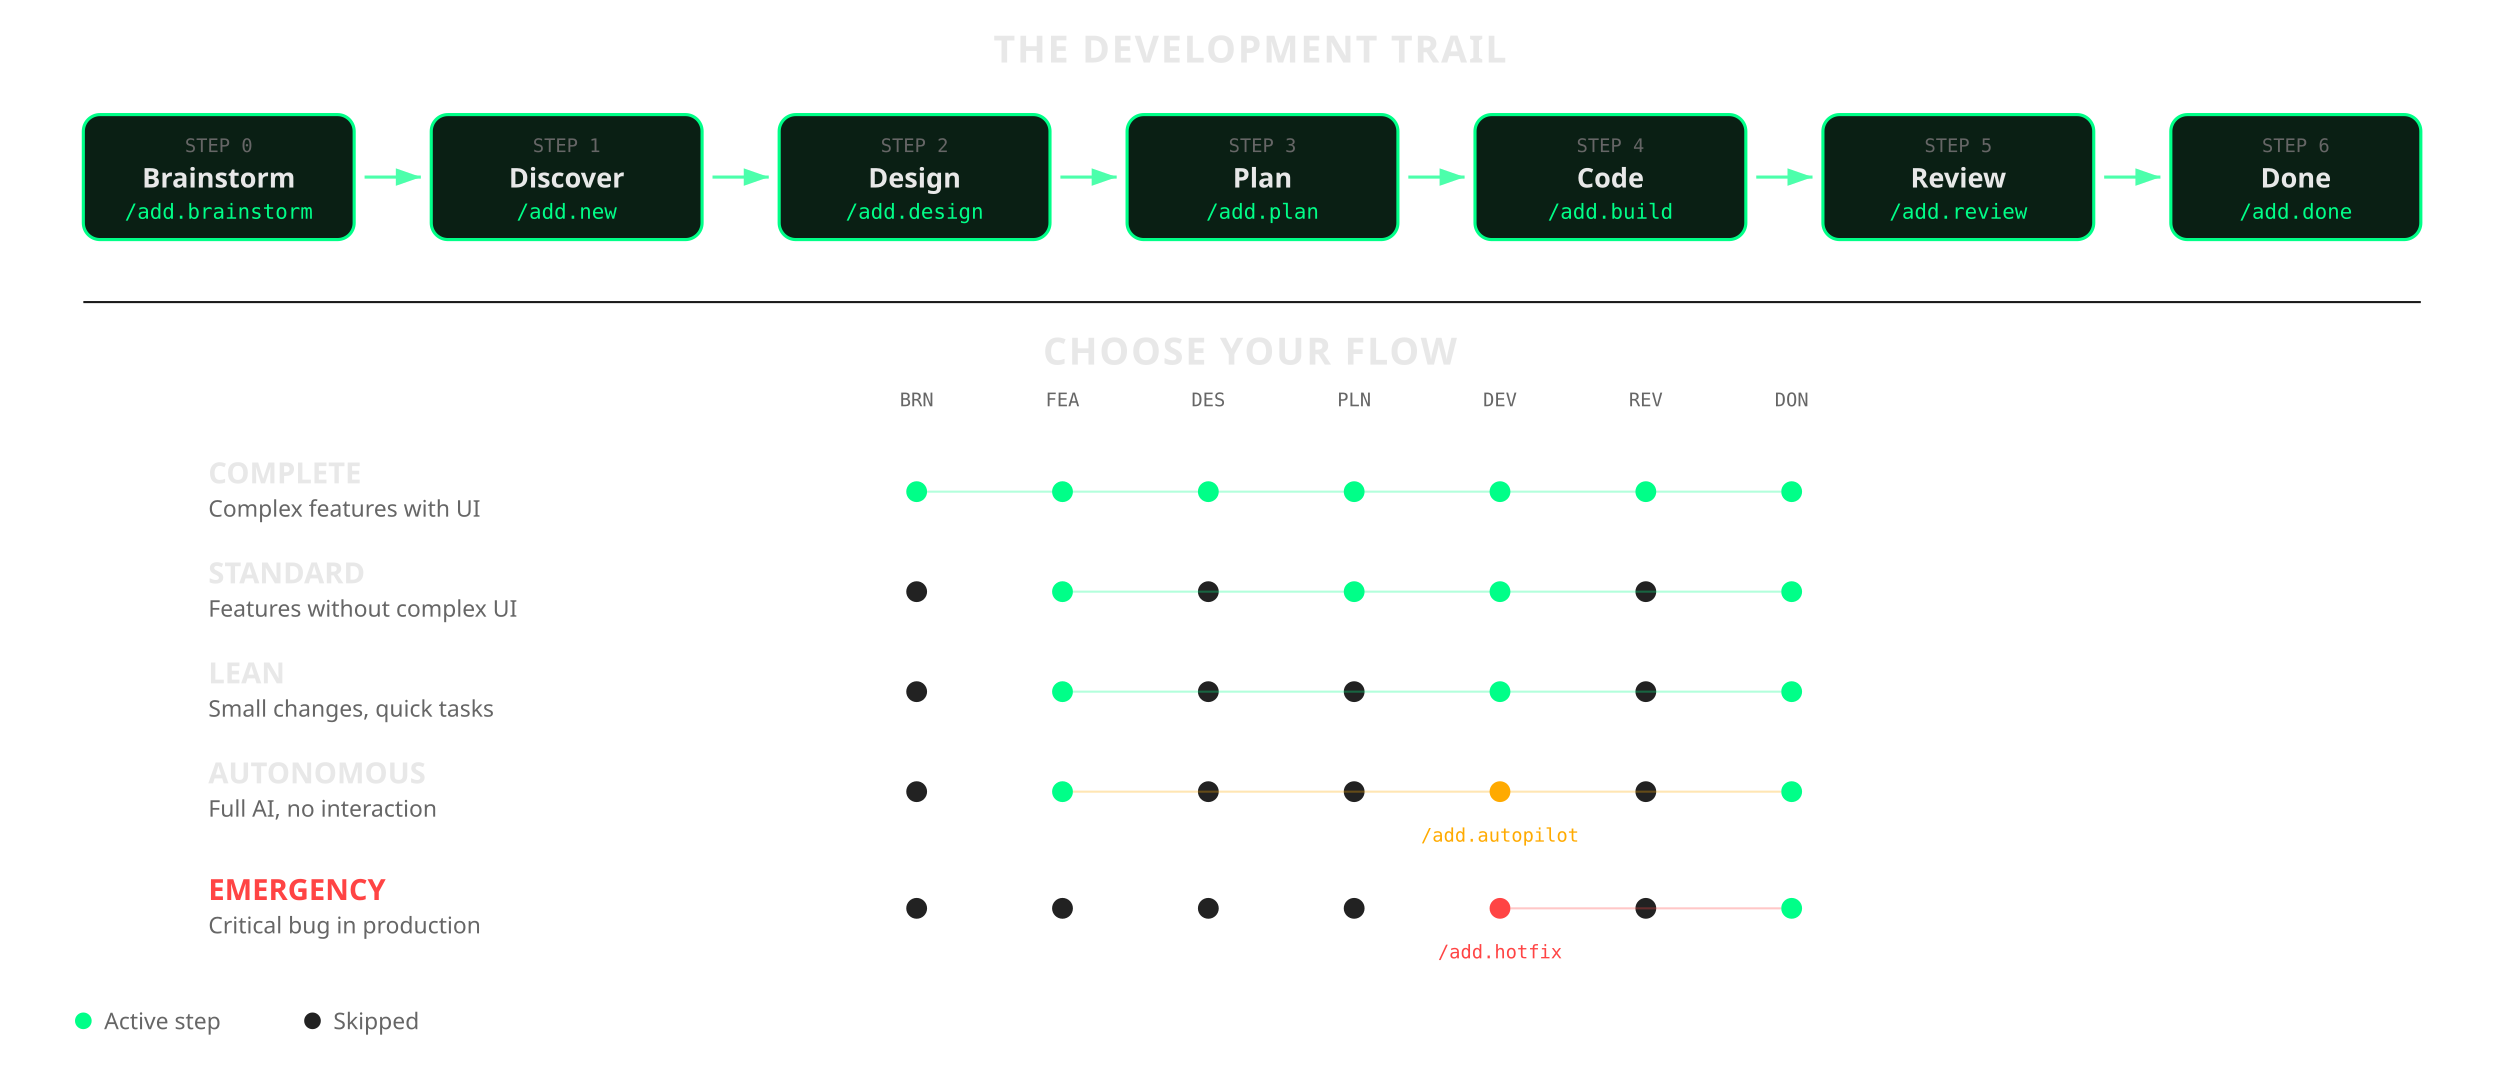
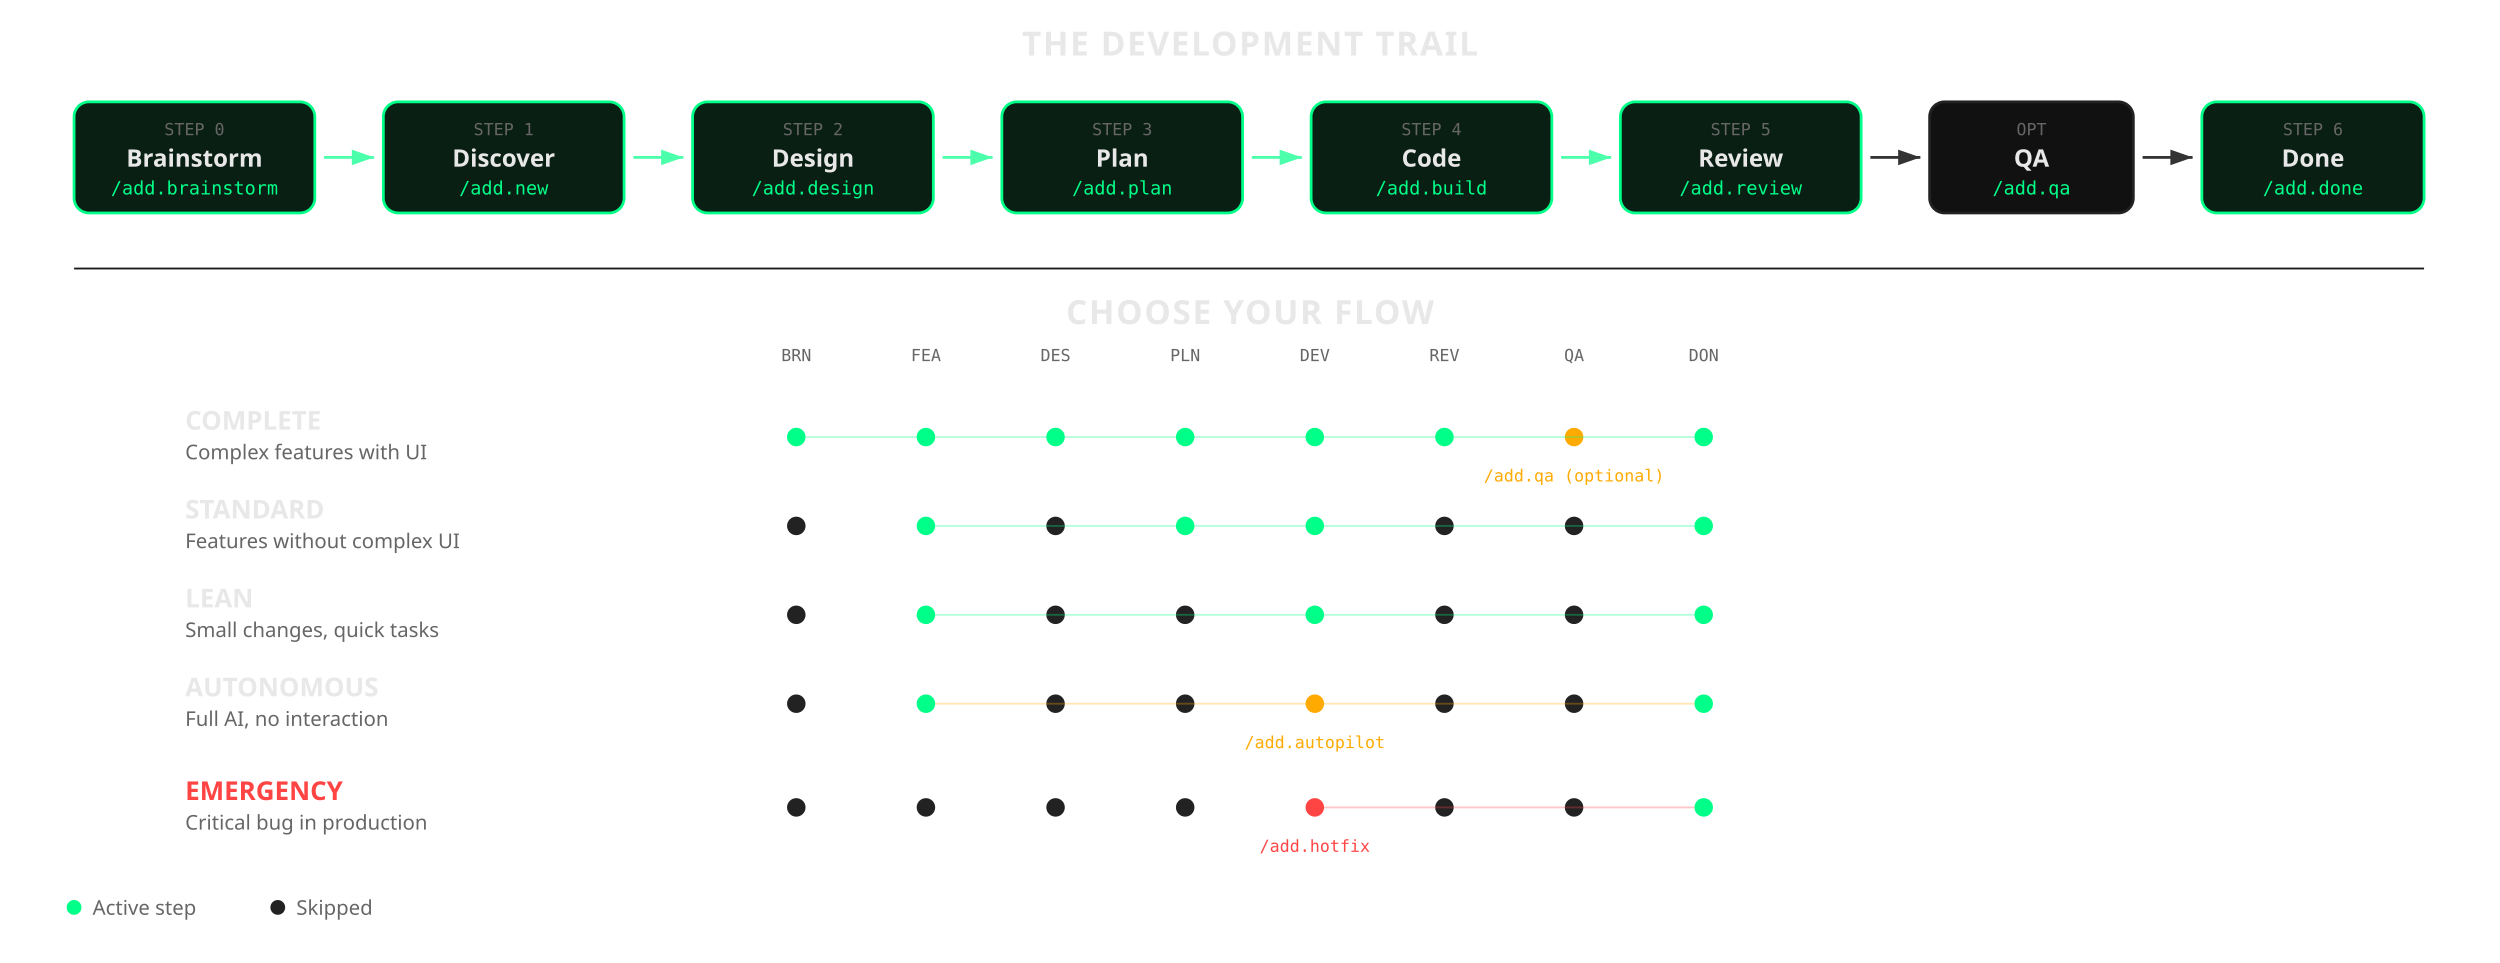
- <svg xmlns="http://www.w3.org/2000/svg" viewBox="0 0 1200 520" fill="none">
+ <svg xmlns="http://www.w3.org/2000/svg" viewBox="0 0 1350 520" fill="none">
  <style>
    .node-bg { fill: #111; stroke: #222; stroke-width: 1.5; }
    .node-bg-active { fill: #0a1f14; stroke: #00ff88; stroke-width: 1.5; }
    .node-text { fill: #e8e8e8; font-family: 'Syne', sans-serif; font-size: 13px; font-weight: 600; }
    .node-cmd { fill: #00ff88; font-family: 'JetBrains Mono', monospace; font-size: 10px; }
    .node-step { fill: #666; font-family: 'JetBrains Mono', monospace; font-size: 9px; }
    .arrow { stroke: #333; stroke-width: 1.5; fill: none; marker-end: url(#arrowGray); }
    .arrow-active { stroke: #00ff88; stroke-width: 1.5; fill: none; marker-end: url(#arrowGreen); opacity: 0.7; }
    .flow-label { fill: #e8e8e8; font-family: 'Syne', sans-serif; font-size: 14px; font-weight: 700; }
    .flow-desc { fill: #666; font-family: 'Outfit', sans-serif; font-size: 11px; }
    .flow-dot { fill: #00ff88; }
    .flow-dot-off { fill: #222; }
    .section-title { fill: #e8e8e8; font-family: 'Syne', sans-serif; font-size: 18px; font-weight: 800; letter-spacing: 0.05em; }
    .divider { stroke: #1a1a1a; stroke-width: 1; }
  </style>
  <defs>
    <marker id="arrowGray" viewBox="0 0 10 7" refX="10" refY="3.5" markerWidth="8" markerHeight="6" orient="auto">
      <polygon points="0 0, 10 3.5, 0 7" fill="#333" />
    </marker>
    <marker id="arrowGreen" viewBox="0 0 10 7" refX="10" refY="3.5" markerWidth="8" markerHeight="6" orient="auto">
      <polygon points="0 0, 10 3.5, 0 7" fill="#00ff88" />
    </marker>
  </defs>
-   <text x="600" y="30" text-anchor="middle" class="section-title">THE DEVELOPMENT TRAIL</text>
+   <text x="675" y="30" text-anchor="middle" class="section-title">THE DEVELOPMENT TRAIL</text>
  <g transform="translate(40, 55)">
    <rect x="0" y="0" width="130" height="60" rx="8" class="node-bg-active" />
    <text x="65" y="18" text-anchor="middle" class="node-step">STEP 0</text>
    <text x="65" y="35" text-anchor="middle" class="node-text">Brainstorm</text>
    <text x="65" y="50" text-anchor="middle" class="node-cmd">/add.brainstorm</text>
  </g>
  <line x1="175" y1="85" x2="202" y2="85" class="arrow-active" />
  <g transform="translate(207, 55)">
    <rect x="0" y="0" width="130" height="60" rx="8" class="node-bg-active" />
    <text x="65" y="18" text-anchor="middle" class="node-step">STEP 1</text>
    <text x="65" y="35" text-anchor="middle" class="node-text">Discover</text>
    <text x="65" y="50" text-anchor="middle" class="node-cmd">/add.new</text>
  </g>
  <line x1="342" y1="85" x2="369" y2="85" class="arrow-active" />
  <g transform="translate(374, 55)">
    <rect x="0" y="0" width="130" height="60" rx="8" class="node-bg-active" />
    <text x="65" y="18" text-anchor="middle" class="node-step">STEP 2</text>
    <text x="65" y="35" text-anchor="middle" class="node-text">Design</text>
    <text x="65" y="50" text-anchor="middle" class="node-cmd">/add.design</text>
  </g>
  <line x1="509" y1="85" x2="536" y2="85" class="arrow-active" />
  <g transform="translate(541, 55)">
    <rect x="0" y="0" width="130" height="60" rx="8" class="node-bg-active" />
    <text x="65" y="18" text-anchor="middle" class="node-step">STEP 3</text>
    <text x="65" y="35" text-anchor="middle" class="node-text">Plan</text>
    <text x="65" y="50" text-anchor="middle" class="node-cmd">/add.plan</text>
  </g>
  <line x1="676" y1="85" x2="703" y2="85" class="arrow-active" />
  <g transform="translate(708, 55)">
    <rect x="0" y="0" width="130" height="60" rx="8" class="node-bg-active" />
    <text x="65" y="18" text-anchor="middle" class="node-step">STEP 4</text>
    <text x="65" y="35" text-anchor="middle" class="node-text">Code</text>
    <text x="65" y="50" text-anchor="middle" class="node-cmd">/add.build</text>
  </g>
  <line x1="843" y1="85" x2="870" y2="85" class="arrow-active" />
  <g transform="translate(875, 55)">
    <rect x="0" y="0" width="130" height="60" rx="8" class="node-bg-active" />
    <text x="65" y="18" text-anchor="middle" class="node-step">STEP 5</text>
    <text x="65" y="35" text-anchor="middle" class="node-text">Review</text>
    <text x="65" y="50" text-anchor="middle" class="node-cmd">/add.review</text>
  </g>
-   <line x1="1010" y1="85" x2="1037" y2="85" class="arrow-active" />
+   <line x1="1010" y1="85" x2="1037" y2="85" class="arrow" />
  <g transform="translate(1042, 55)">
+     <rect x="0" y="0" width="110" height="60" rx="8" class="node-bg" />
+     <text x="55" y="18" text-anchor="middle" class="node-step">OPT</text>
+     <text x="55" y="35" text-anchor="middle" class="node-text">QA</text>
+     <text x="55" y="50" text-anchor="middle" class="node-cmd">/add.qa</text>
+   </g>
+   <line x1="1157" y1="85" x2="1184" y2="85" class="arrow" />
+   <g transform="translate(1189, 55)">
    <rect x="0" y="0" width="120" height="60" rx="8" class="node-bg-active" />
    <text x="60" y="18" text-anchor="middle" class="node-step">STEP 6</text>
    <text x="60" y="35" text-anchor="middle" class="node-text">Done</text>
    <text x="60" y="50" text-anchor="middle" class="node-cmd">/add.done</text>
  </g>
-   <line x1="40" y1="145" x2="1162" y2="145" class="divider" />
-   <text x="600" y="175" text-anchor="middle" class="section-title">CHOOSE YOUR FLOW</text>
-   <g transform="translate(440, 195)">
+   <line x1="40" y1="145" x2="1309" y2="145" class="divider" />
+   <text x="675" y="175" text-anchor="middle" class="section-title">CHOOSE YOUR FLOW</text>
+   <g transform="translate(430, 195)">
    <text x="0" y="0" text-anchor="middle" class="node-step">BRN</text>
    <text x="70" y="0" text-anchor="middle" class="node-step">FEA</text>
    <text x="140" y="0" text-anchor="middle" class="node-step">DES</text>
    <text x="210" y="0" text-anchor="middle" class="node-step">PLN</text>
    <text x="280" y="0" text-anchor="middle" class="node-step">DEV</text>
    <text x="350" y="0" text-anchor="middle" class="node-step">REV</text>
-     <text x="420" y="0" text-anchor="middle" class="node-step">DON</text>
+     <text x="420" y="0" text-anchor="middle" class="node-step">QA</text>
+     <text x="490" y="0" text-anchor="middle" class="node-step">DON</text>
  </g>
  <g transform="translate(100, 220)">
    <text x="0" y="12" class="flow-label">COMPLETE</text>
    <text x="0" y="28" class="flow-desc">Complex features with UI</text>
-     <circle cx="340" cy="16" r="5" class="flow-dot" />
-     <circle cx="410" cy="16" r="5" class="flow-dot" />
-     <circle cx="480" cy="16" r="5" class="flow-dot" />
-     <circle cx="550" cy="16" r="5" class="flow-dot" />
-     <circle cx="620" cy="16" r="5" class="flow-dot" />
-     <circle cx="690" cy="16" r="5" class="flow-dot" />
-     <circle cx="760" cy="16" r="5" class="flow-dot" />
-     <line x1="345" y1="16" x2="755" y2="16" stroke="#00ff88" stroke-width="1" opacity="0.3" />
+     <circle cx="330" cy="16" r="5" class="flow-dot" />
+     <circle cx="400" cy="16" r="5" class="flow-dot" />
+     <circle cx="470" cy="16" r="5" class="flow-dot" />
+     <circle cx="540" cy="16" r="5" class="flow-dot" />
+     <circle cx="610" cy="16" r="5" class="flow-dot" />
+     <circle cx="680" cy="16" r="5" class="flow-dot" />
+     <circle cx="750" cy="16" r="5" class="flow-dot" style="fill:#ffaa00" />
+     <circle cx="820" cy="16" r="5" class="flow-dot" />
+     <line x1="335" y1="16" x2="815" y2="16" stroke="#00ff88" stroke-width="1" opacity="0.3" />
+     <text x="750" y="40" text-anchor="middle" class="node-cmd" style="fill:#ffaa00;font-size:9px">/add.qa (optional)</text>
  </g>
  <g transform="translate(100, 268)">
    <text x="0" y="12" class="flow-label">STANDARD</text>
    <text x="0" y="28" class="flow-desc">Features without complex UI</text>
-     <circle cx="340" cy="16" r="5" class="flow-dot-off" />
-     <circle cx="410" cy="16" r="5" class="flow-dot" />
-     <circle cx="480" cy="16" r="5" class="flow-dot-off" />
-     <circle cx="550" cy="16" r="5" class="flow-dot" />
-     <circle cx="620" cy="16" r="5" class="flow-dot" />
-     <circle cx="690" cy="16" r="5" class="flow-dot-off" />
-     <circle cx="760" cy="16" r="5" class="flow-dot" />
-     <line x1="415" y1="16" x2="755" y2="16" stroke="#00ff88" stroke-width="1" opacity="0.3" />
+     <circle cx="330" cy="16" r="5" class="flow-dot-off" />
+     <circle cx="400" cy="16" r="5" class="flow-dot" />
+     <circle cx="470" cy="16" r="5" class="flow-dot-off" />
+     <circle cx="540" cy="16" r="5" class="flow-dot" />
+     <circle cx="610" cy="16" r="5" class="flow-dot" />
+     <circle cx="680" cy="16" r="5" class="flow-dot-off" />
+     <circle cx="750" cy="16" r="5" class="flow-dot-off" />
+     <circle cx="820" cy="16" r="5" class="flow-dot" />
+     <line x1="405" y1="16" x2="815" y2="16" stroke="#00ff88" stroke-width="1" opacity="0.3" />
  </g>
  <g transform="translate(100, 316)">
    <text x="0" y="12" class="flow-label">LEAN</text>
    <text x="0" y="28" class="flow-desc">Small changes, quick tasks</text>
-     <circle cx="340" cy="16" r="5" class="flow-dot-off" />
-     <circle cx="410" cy="16" r="5" class="flow-dot" />
-     <circle cx="480" cy="16" r="5" class="flow-dot-off" />
-     <circle cx="550" cy="16" r="5" class="flow-dot-off" />
-     <circle cx="620" cy="16" r="5" class="flow-dot" />
-     <circle cx="690" cy="16" r="5" class="flow-dot-off" />
-     <circle cx="760" cy="16" r="5" class="flow-dot" />
-     <line x1="415" y1="16" x2="755" y2="16" stroke="#00ff88" stroke-width="1" opacity="0.3" />
+     <circle cx="330" cy="16" r="5" class="flow-dot-off" />
+     <circle cx="400" cy="16" r="5" class="flow-dot" />
+     <circle cx="470" cy="16" r="5" class="flow-dot-off" />
+     <circle cx="540" cy="16" r="5" class="flow-dot-off" />
+     <circle cx="610" cy="16" r="5" class="flow-dot" />
+     <circle cx="680" cy="16" r="5" class="flow-dot-off" />
+     <circle cx="750" cy="16" r="5" class="flow-dot-off" />
+     <circle cx="820" cy="16" r="5" class="flow-dot" />
+     <line x1="405" y1="16" x2="815" y2="16" stroke="#00ff88" stroke-width="1" opacity="0.3" />
  </g>
  <g transform="translate(100, 364)">
    <text x="0" y="12" class="flow-label">AUTONOMOUS</text>
    <text x="0" y="28" class="flow-desc">Full AI, no interaction</text>
-     <circle cx="340" cy="16" r="5" class="flow-dot-off" />
-     <circle cx="410" cy="16" r="5" class="flow-dot" />
-     <circle cx="480" cy="16" r="5" class="flow-dot-off" />
-     <circle cx="550" cy="16" r="5" class="flow-dot-off" />
-     <circle cx="620" cy="16" r="5" class="flow-dot" style="fill:#ffaa00" />
-     <circle cx="690" cy="16" r="5" class="flow-dot-off" />
-     <circle cx="760" cy="16" r="5" class="flow-dot" />
-     <line x1="415" y1="16" x2="755" y2="16" stroke="#ffaa00" stroke-width="1" opacity="0.3" />
-     <text x="620" y="40" text-anchor="middle" class="node-cmd" style="fill:#ffaa00;font-size:9px">/add.autopilot</text>
+     <circle cx="330" cy="16" r="5" class="flow-dot-off" />
+     <circle cx="400" cy="16" r="5" class="flow-dot" />
+     <circle cx="470" cy="16" r="5" class="flow-dot-off" />
+     <circle cx="540" cy="16" r="5" class="flow-dot-off" />
+     <circle cx="610" cy="16" r="5" class="flow-dot" style="fill:#ffaa00" />
+     <circle cx="680" cy="16" r="5" class="flow-dot-off" />
+     <circle cx="750" cy="16" r="5" class="flow-dot-off" />
+     <circle cx="820" cy="16" r="5" class="flow-dot" />
+     <line x1="405" y1="16" x2="815" y2="16" stroke="#ffaa00" stroke-width="1" opacity="0.3" />
+     <text x="610" y="40" text-anchor="middle" class="node-cmd" style="fill:#ffaa00;font-size:9px">/add.autopilot</text>
  </g>
  <g transform="translate(100, 420)">
    <text x="0" y="12" class="flow-label" style="fill:#ff4444">EMERGENCY</text>
    <text x="0" y="28" class="flow-desc">Critical bug in production</text>
-     <circle cx="340" cy="16" r="5" class="flow-dot-off" />
-     <circle cx="410" cy="16" r="5" class="flow-dot-off" />
-     <circle cx="480" cy="16" r="5" class="flow-dot-off" />
-     <circle cx="550" cy="16" r="5" class="flow-dot-off" />
-     <circle cx="620" cy="16" r="5" class="flow-dot" style="fill:#ff4444" />
-     <circle cx="690" cy="16" r="5" class="flow-dot-off" />
-     <circle cx="760" cy="16" r="5" class="flow-dot" />
-     <line x1="625" y1="16" x2="755" y2="16" stroke="#ff4444" stroke-width="1" opacity="0.3" />
-     <text x="620" y="40" text-anchor="middle" class="node-cmd" style="fill:#ff4444;font-size:9px">/add.hotfix</text>
+     <circle cx="330" cy="16" r="5" class="flow-dot-off" />
+     <circle cx="400" cy="16" r="5" class="flow-dot-off" />
+     <circle cx="470" cy="16" r="5" class="flow-dot-off" />
+     <circle cx="540" cy="16" r="5" class="flow-dot-off" />
+     <circle cx="610" cy="16" r="5" class="flow-dot" style="fill:#ff4444" />
+     <circle cx="680" cy="16" r="5" class="flow-dot-off" />
+     <circle cx="750" cy="16" r="5" class="flow-dot-off" />
+     <circle cx="820" cy="16" r="5" class="flow-dot" />
+     <line x1="615" y1="16" x2="815" y2="16" stroke="#ff4444" stroke-width="1" opacity="0.3" />
+     <text x="610" y="40" text-anchor="middle" class="node-cmd" style="fill:#ff4444;font-size:9px">/add.hotfix</text>
  </g>
  <g transform="translate(40, 490)">
    <circle cx="0" cy="0" r="4" class="flow-dot" />
    <text x="10" y="4" class="flow-desc">Active step</text>
    <circle cx="110" cy="0" r="4" class="flow-dot-off" />
    <text x="120" y="4" class="flow-desc">Skipped</text>
  </g>
</svg>
